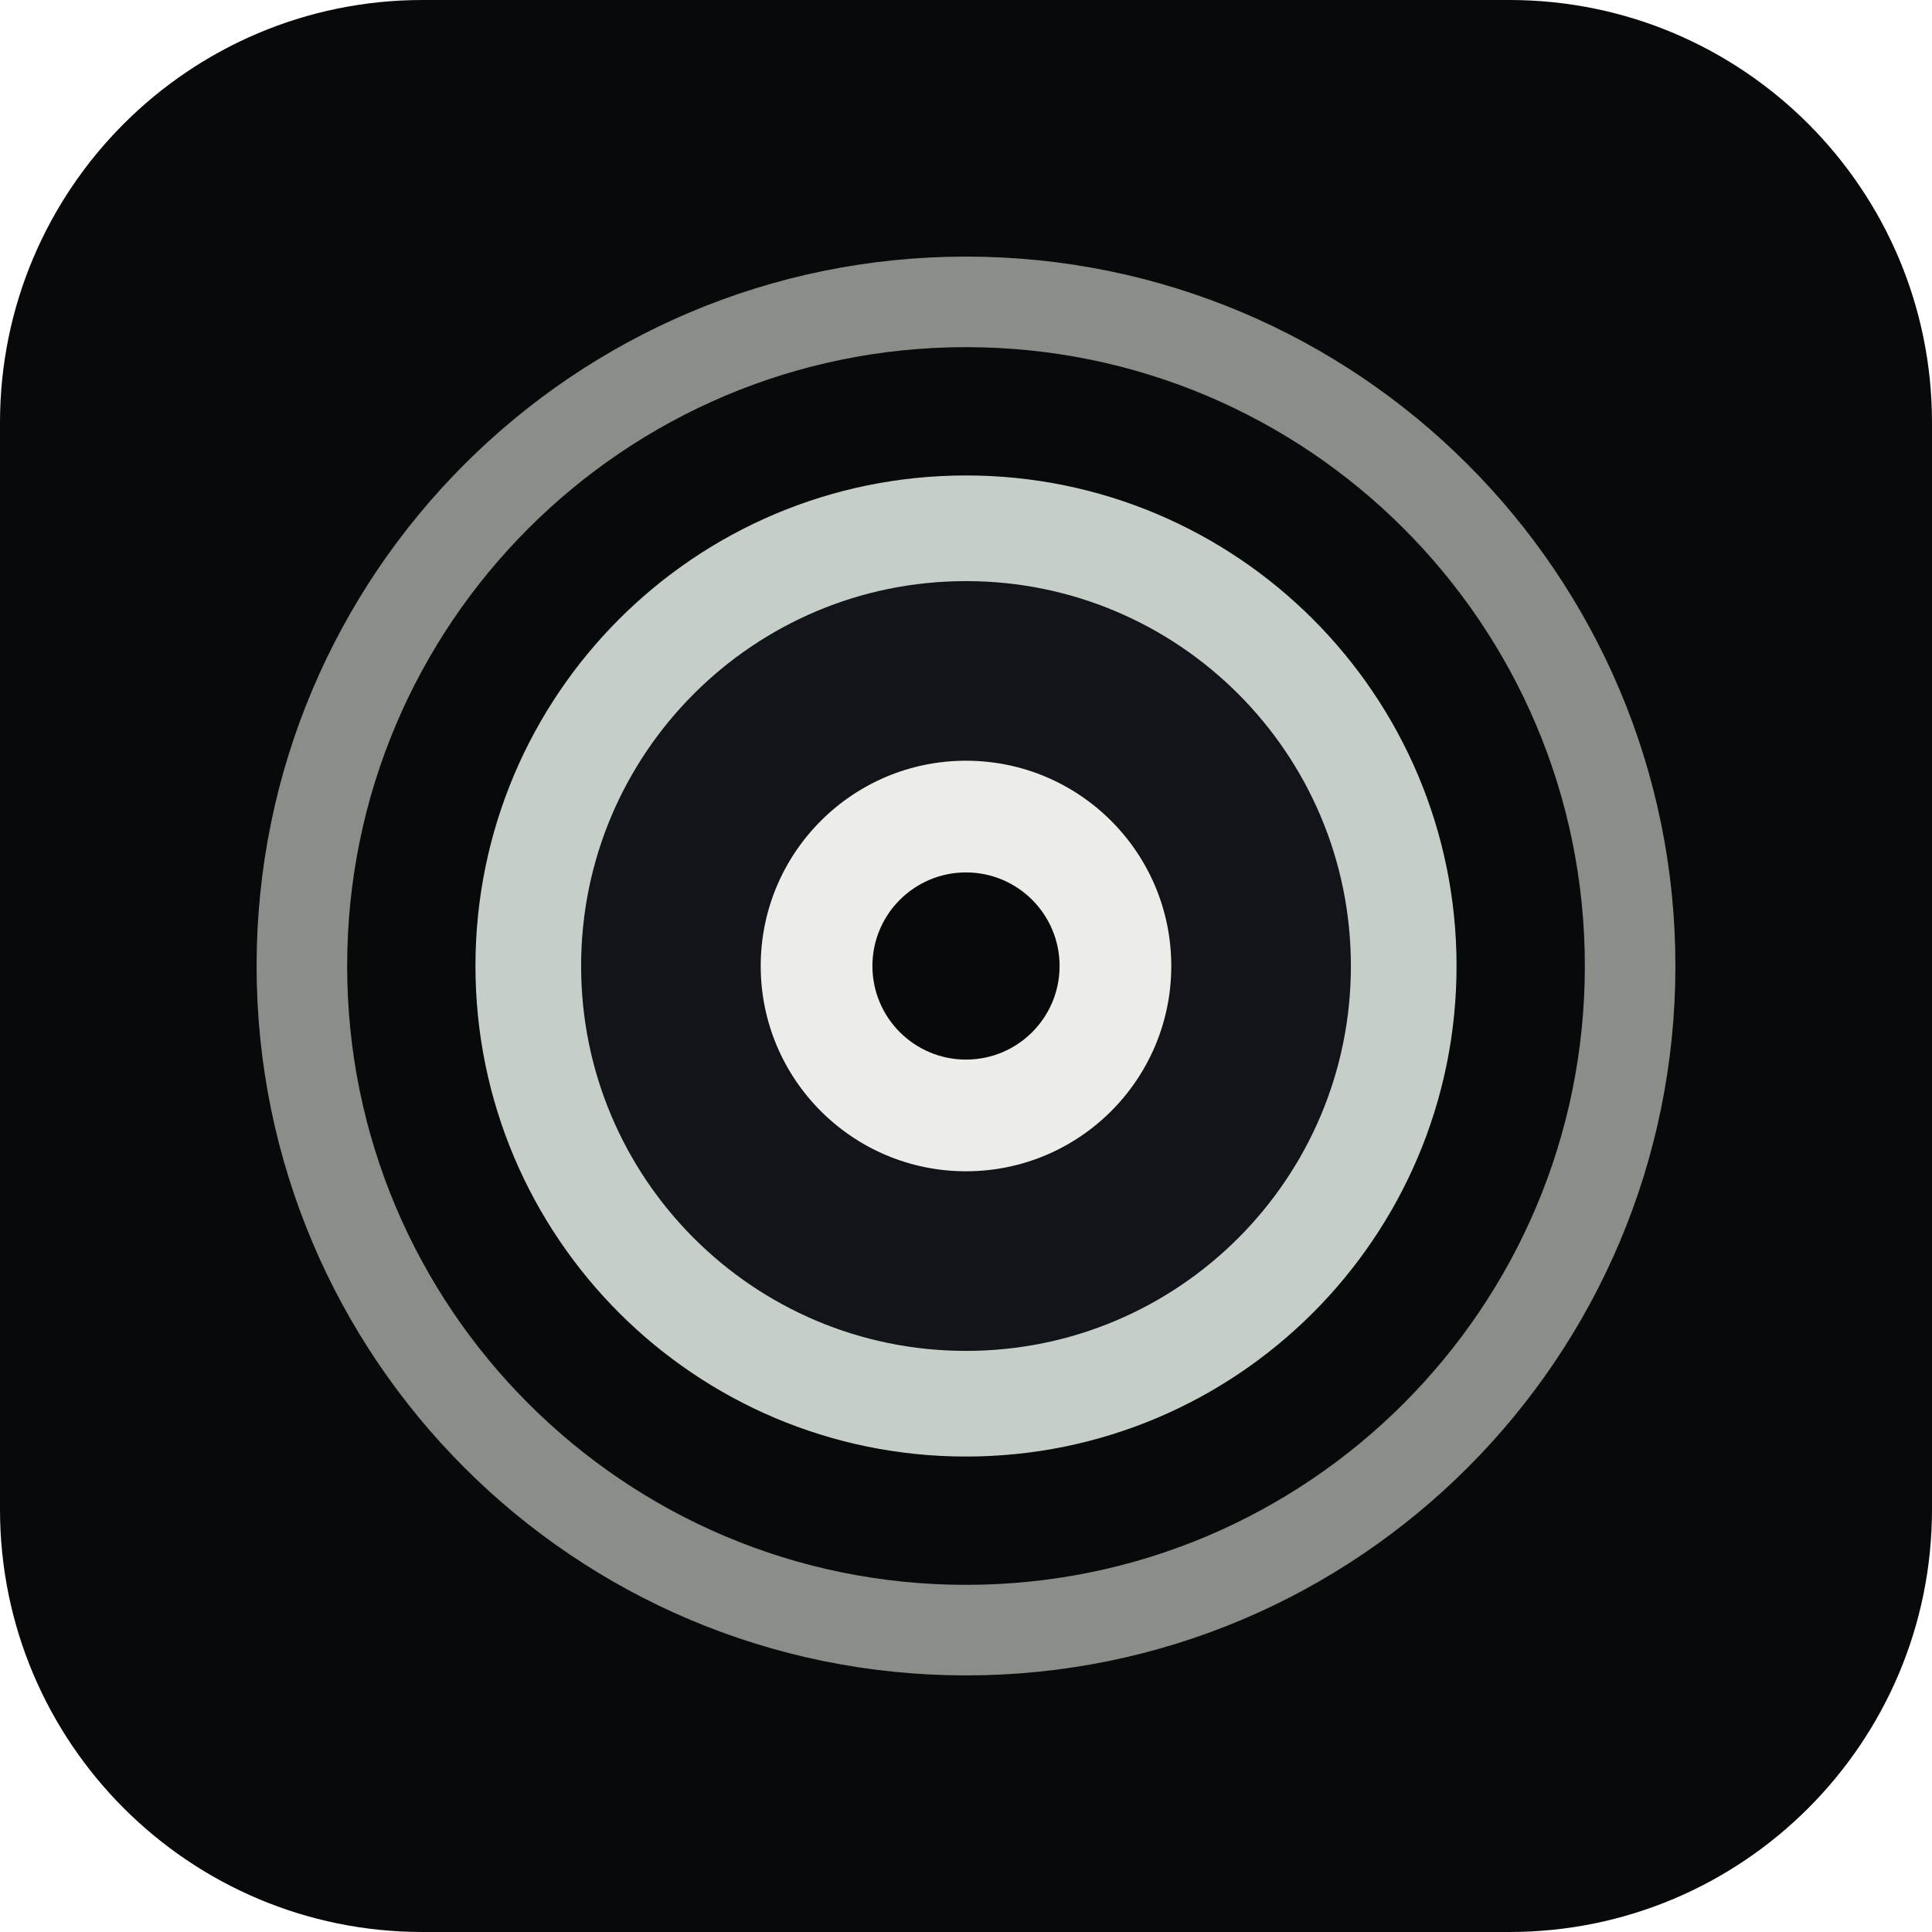
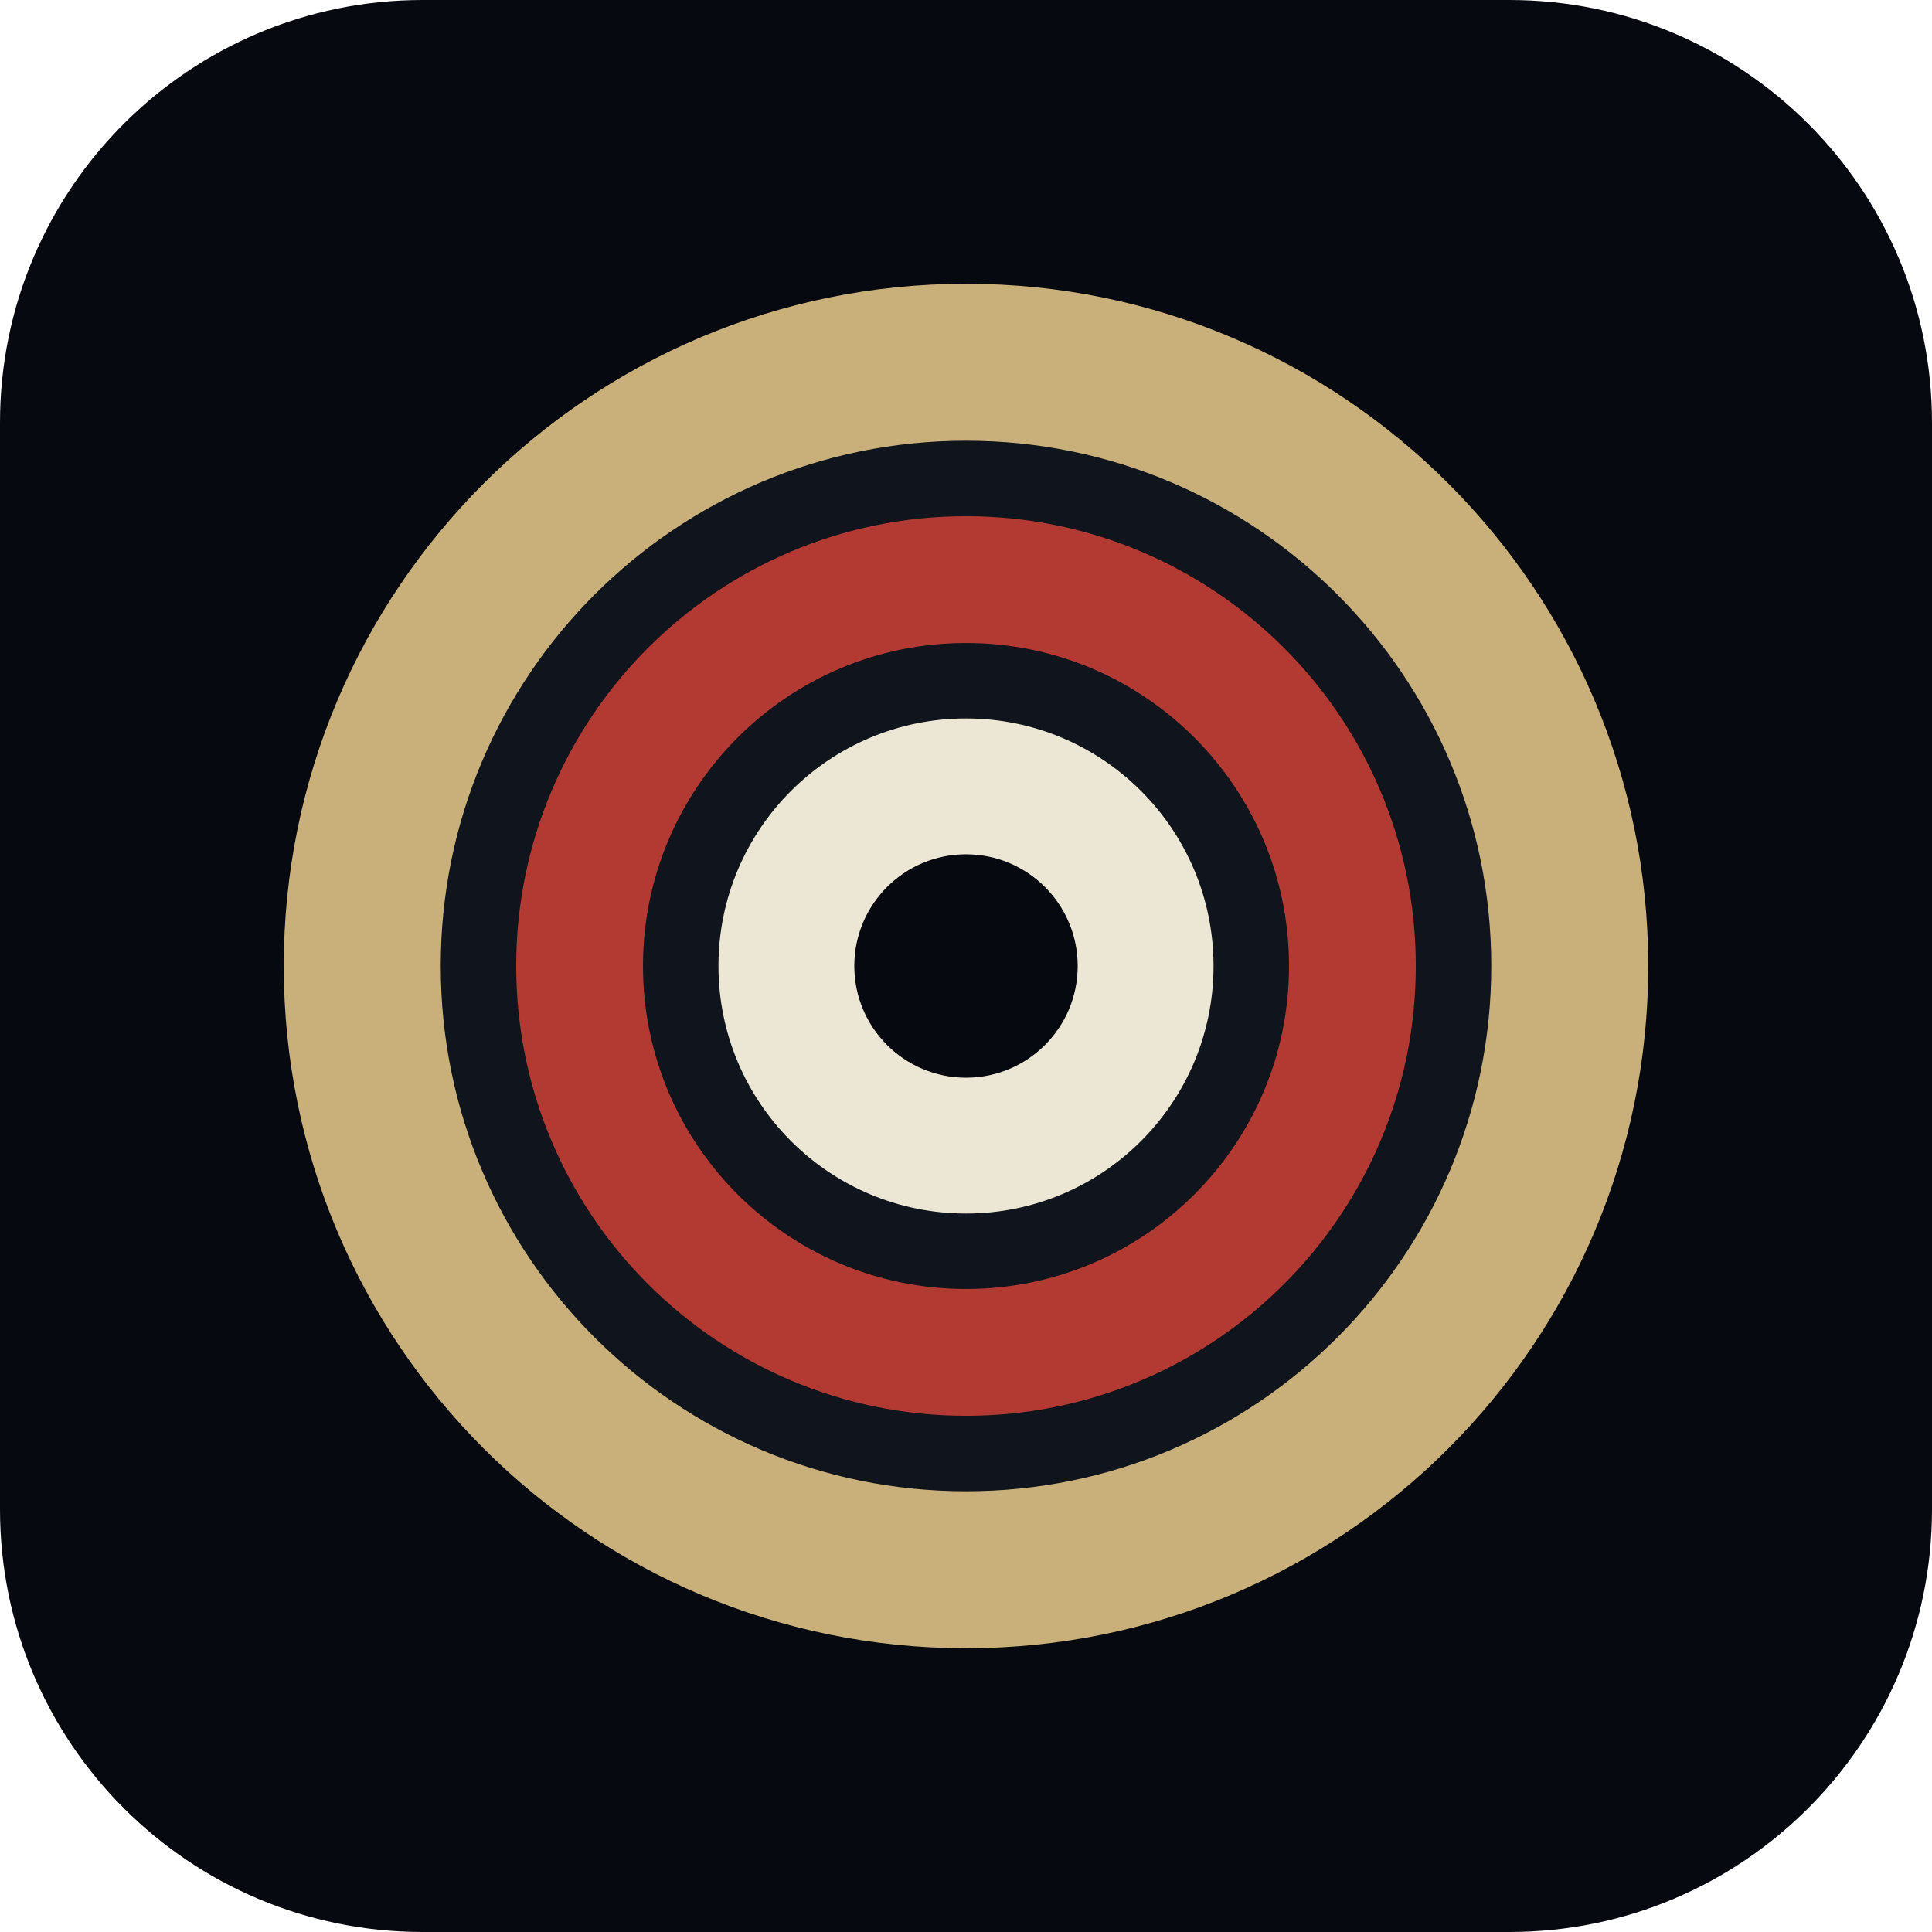
<svg xmlns="http://www.w3.org/2000/svg" viewBox="0 0 32 32">
-   <rect width="32" height="32" rx="7" fill="#08090b" />
-   <circle cx="16" cy="16" r="11" fill="none" stroke="#8a8d88" stroke-width="1.5" />
-   <circle cx="16" cy="16" r="7.25" fill="#12141a" stroke="#c5cfc8" stroke-width="1.75" />
-   <circle cx="16" cy="16" r="3.4" fill="#ecece8" />
-   <circle cx="16" cy="16" r="1.55" fill="#08090b" />
+   <rect width="32" height="32" rx="7" fill="#070910" />
+   <circle cx="16" cy="16" r="10" fill="#10141c" stroke="#c9b07a" stroke-width="2.6" />
+   <circle cx="16" cy="16" r="6.4" fill="none" stroke="#b33a32" stroke-width="2.1" />
+   <circle cx="16" cy="16" r="4.1" fill="#ece6d4" />
+   <circle cx="16" cy="16" r="1.85" fill="#070910" />
</svg>
